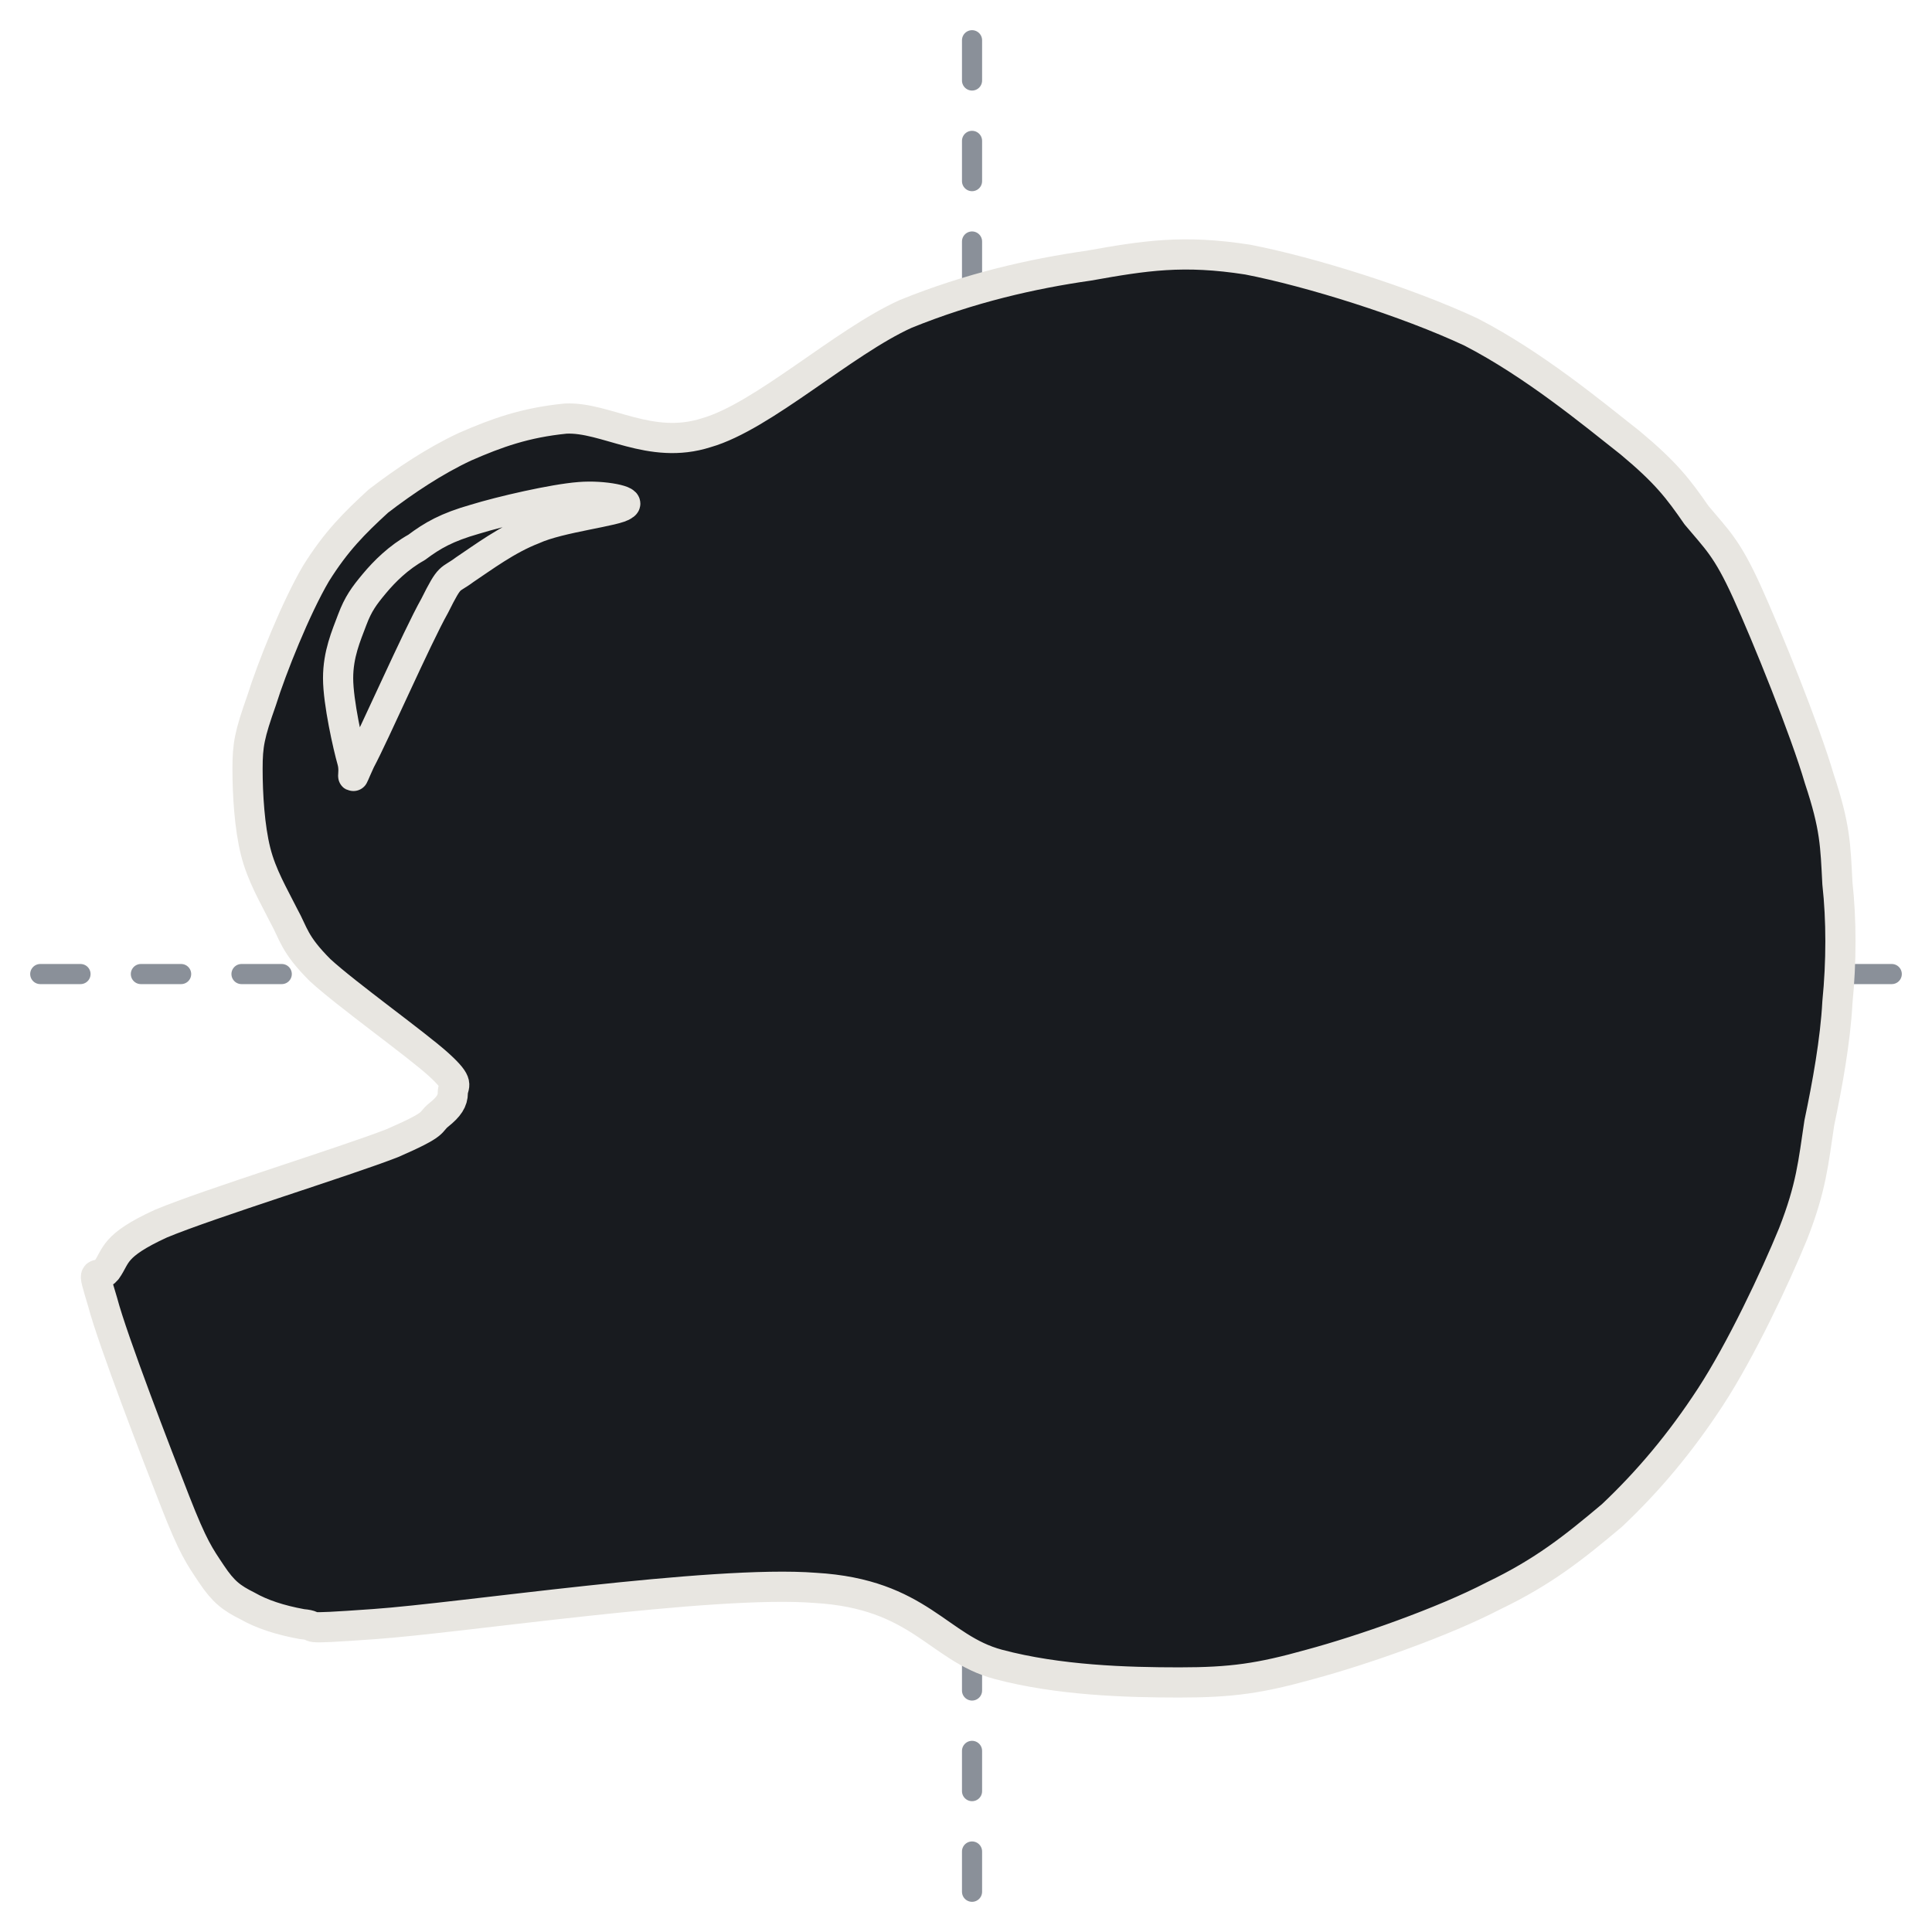
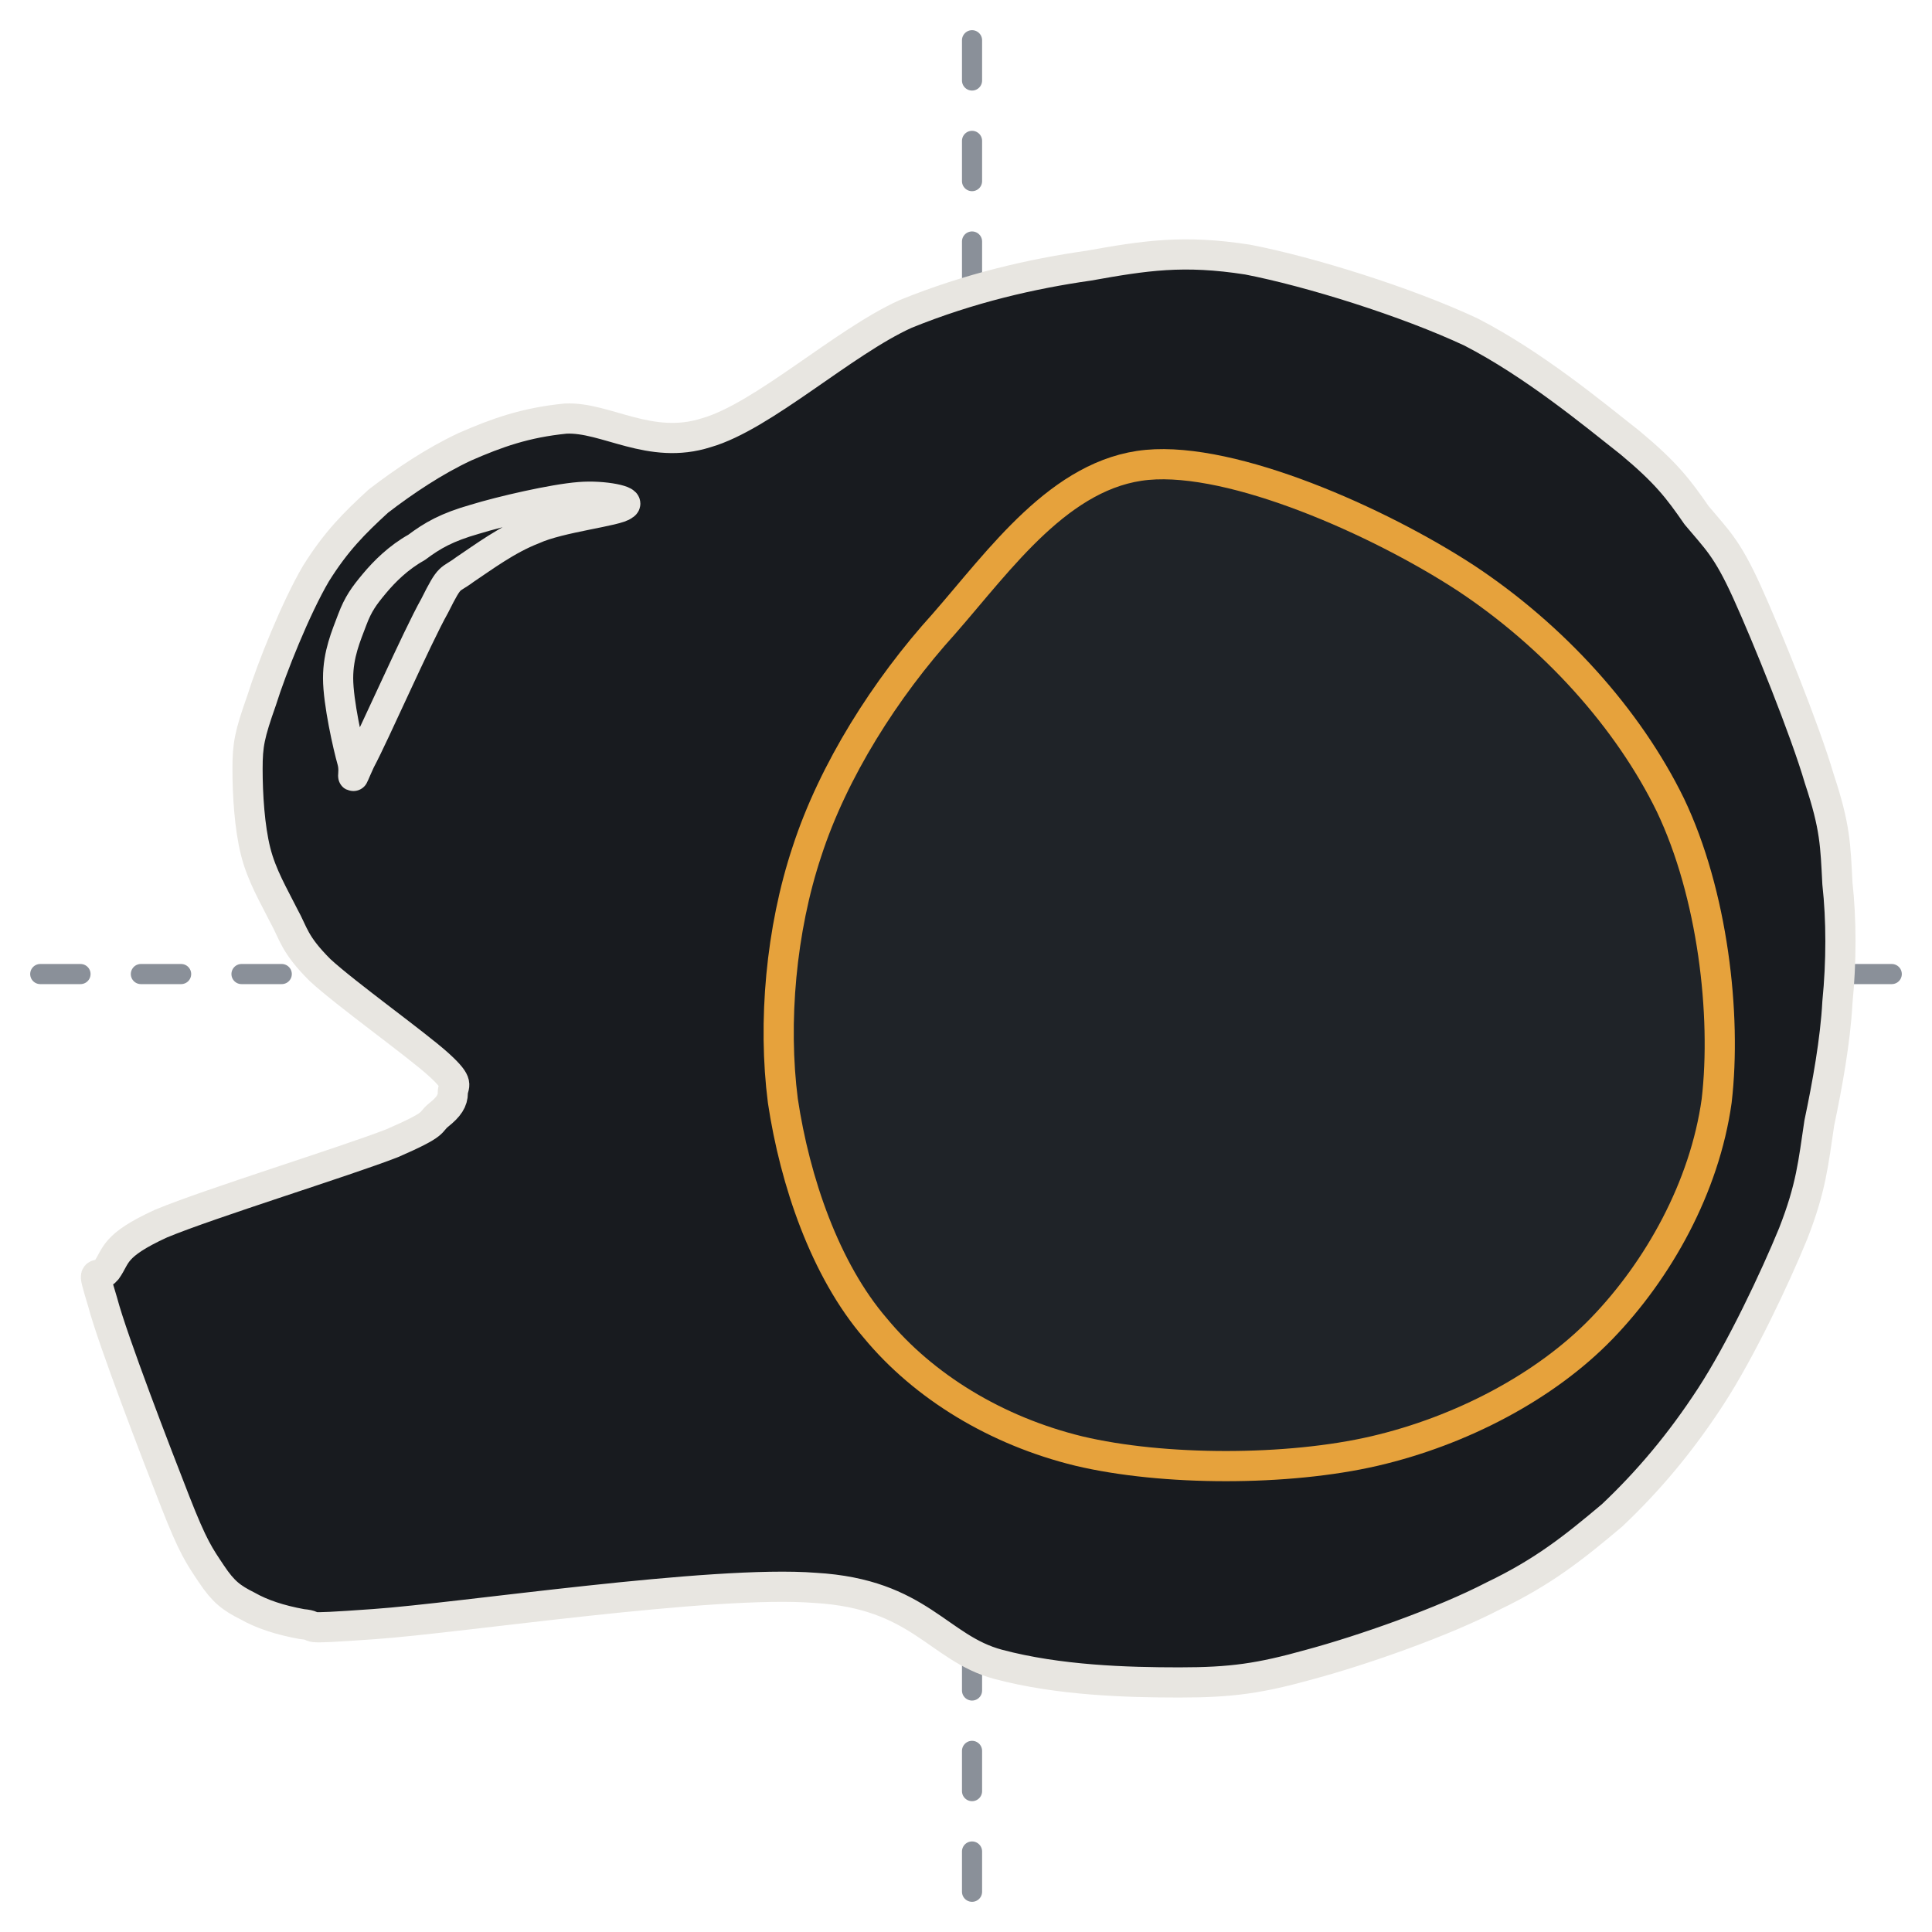
<svg xmlns="http://www.w3.org/2000/svg" viewBox="0 0 96 96" width="96" height="96" role="img" aria-label="Jabra Evolve 65t left earbud">
  <path d="M48.3 2.0L48.3 4.0M48.3 7.0L48.3 9.0M48.3 12.0L48.3 14.0M48.3 17.0L48.3 19.0M48.3 22.0L48.3 24.0M48.3 27.0L48.3 29.0M48.3 32.0L48.3 34.0M48.3 37.0L48.3 39.0M48.3 42.0L48.3 44.0M48.3 47.0L48.3 49.0M48.3 52.0L48.3 54.0M48.3 57.0L48.3 59.0M48.3 62.0L48.3 64.0M48.3 67.0L48.3 69.0M48.3 72.0L48.3 74.0M48.3 77.0L48.3 79.0M48.3 82.0L48.3 84.0M48.3 87.0L48.3 89.0M48.3 92.0L48.3 94.0M2.0 48.4L4.0 48.4M7.0 48.4L9.0 48.4M12.0 48.4L14.0 48.4M17.0 48.4L19.0 48.4M22.0 48.4L24.0 48.4M27.0 48.4L29.0 48.4M32.0 48.4L34.0 48.4M37.0 48.4L39.0 48.4M42.0 48.4L44.0 48.4M47.0 48.4L49.0 48.4M52.0 48.4L54.0 48.4M57.0 48.4L59.0 48.4M62.0 48.4L64.0 48.4M67.0 48.4L69.0 48.4M72.0 48.4L74.0 48.4M77.0 48.4L79.0 48.4M82.0 48.4L84.0 48.4M87.0 48.4L89.0 48.4M92.0 48.4L94.0 48.4" fill="none" stroke="#8A9099" stroke-width="1.0" stroke-linecap="round" stroke-linejoin="round" />
  <path d="M54.1 13.2C56.9 12.7 58.8 12.4 62.0 12.9C65.1 13.5 69.9 15.0 73.1 16.5C76.2 18.1 79.1 20.5 81.0 22.0C82.8 23.5 83.4 24.3 84.3 25.6C85.3 26.8 85.8 27.2 86.8 29.4C87.8 31.6 89.7 36.3 90.4 38.7C91.2 41.1 91.2 42.0 91.3 43.9C91.5 45.7 91.5 47.8 91.3 49.8C91.2 51.7 90.8 53.9 90.4 55.8C90.1 57.8 90.0 59.0 89.1 61.3C88.2 63.5 86.5 67.1 85.0 69.4C83.5 71.7 81.9 73.6 80.1 75.3C78.2 76.9 76.7 78.1 74.2 79.3C71.7 80.6 67.7 82.0 65.1 82.7C62.6 83.4 61.2 83.6 58.6 83.6C56.0 83.6 52.6 83.5 49.6 82.7C46.6 81.9 45.7 79.2 40.5 78.9C35.4 78.5 22.9 80.4 18.6 80.7C14.4 81.0 16.1 80.8 15.0 80.7C13.9 80.5 13.0 80.2 12.3 79.8C11.5 79.4 11.1 79.1 10.5 78.2C9.9 77.3 9.6 76.9 8.7 74.6C7.8 72.3 5.6 66.6 5.1 64.7C4.5 62.7 4.8 63.7 5.3 63.1C5.8 62.4 5.6 61.9 8.0 60.8C10.4 59.8 17.2 57.7 19.5 56.8C21.8 55.8 21.3 55.8 21.8 55.4C22.3 55.0 22.5 54.7 22.5 54.3C22.5 53.9 22.9 53.9 21.8 52.9C20.7 51.9 17.2 49.4 15.9 48.2C14.6 46.9 14.6 46.4 14.1 45.5C13.6 44.5 13.0 43.5 12.7 42.3C12.4 41.1 12.3 39.5 12.3 38.2C12.3 37.0 12.4 36.5 13.0 34.8C13.5 33.2 14.7 30.2 15.7 28.5C16.7 26.9 17.6 26.0 18.8 24.9C20.1 23.9 21.6 22.9 23.1 22.2C24.7 21.5 26.1 21.0 28.1 20.8C30.1 20.7 32.3 22.4 35.1 21.5C37.9 20.7 41.9 17.0 45.0 15.6C48.2 14.3 51.3 13.6 54.1 13.2Z" fill="#181B1F" stroke="#E8E6E1" stroke-width="1.5" stroke-linecap="round" stroke-linejoin="round" />
+   <path d="M57.0 23.1C61.3 22.7 68.5 25.9 72.8 28.7C77.2 31.6 80.9 35.7 83.0 40.0C85.1 44.4 85.8 50.4 85.3 54.7C84.7 59.0 82.4 63.1 79.6 66.0C76.8 68.9 72.6 71.1 68.3 72.1C64.0 73.1 57.8 73.1 53.6 72.1C49.5 71.1 45.9 68.9 43.5 66.0C41.0 63.1 39.5 58.7 38.9 54.7C38.4 50.8 38.8 46.2 40.1 42.3C41.4 38.3 44.0 34.2 46.9 31.0C49.7 27.8 52.7 23.5 57.0 23.1Z" fill="#1F2328" stroke="#E6A23C" stroke-width="1.5" stroke-linecap="round" stroke-linejoin="round" />
  <path d="M28.8 24.7C30.0 24.6 31.4 24.9 31.0 25.1C30.7 25.4 27.8 25.7 26.5 26.3C25.2 26.8 24.0 27.7 23.1 28.3C22.3 28.9 22.4 28.5 21.6 30.1C20.7 31.7 18.6 36.5 17.9 37.8C17.3 39.1 17.7 38.5 17.5 37.8C17.3 37.1 16.8 34.9 16.8 33.7C16.8 32.5 17.2 31.6 17.5 30.8C17.8 30.0 18.1 29.6 18.6 29.0C19.1 28.4 19.8 27.7 20.7 27.2C21.5 26.6 22.2 26.2 23.6 25.8C24.9 25.4 27.5 24.8 28.8 24.7Z" fill="none" stroke="#E8E6E1" stroke-width="1.5" stroke-linecap="round" stroke-linejoin="round" />
</svg>
